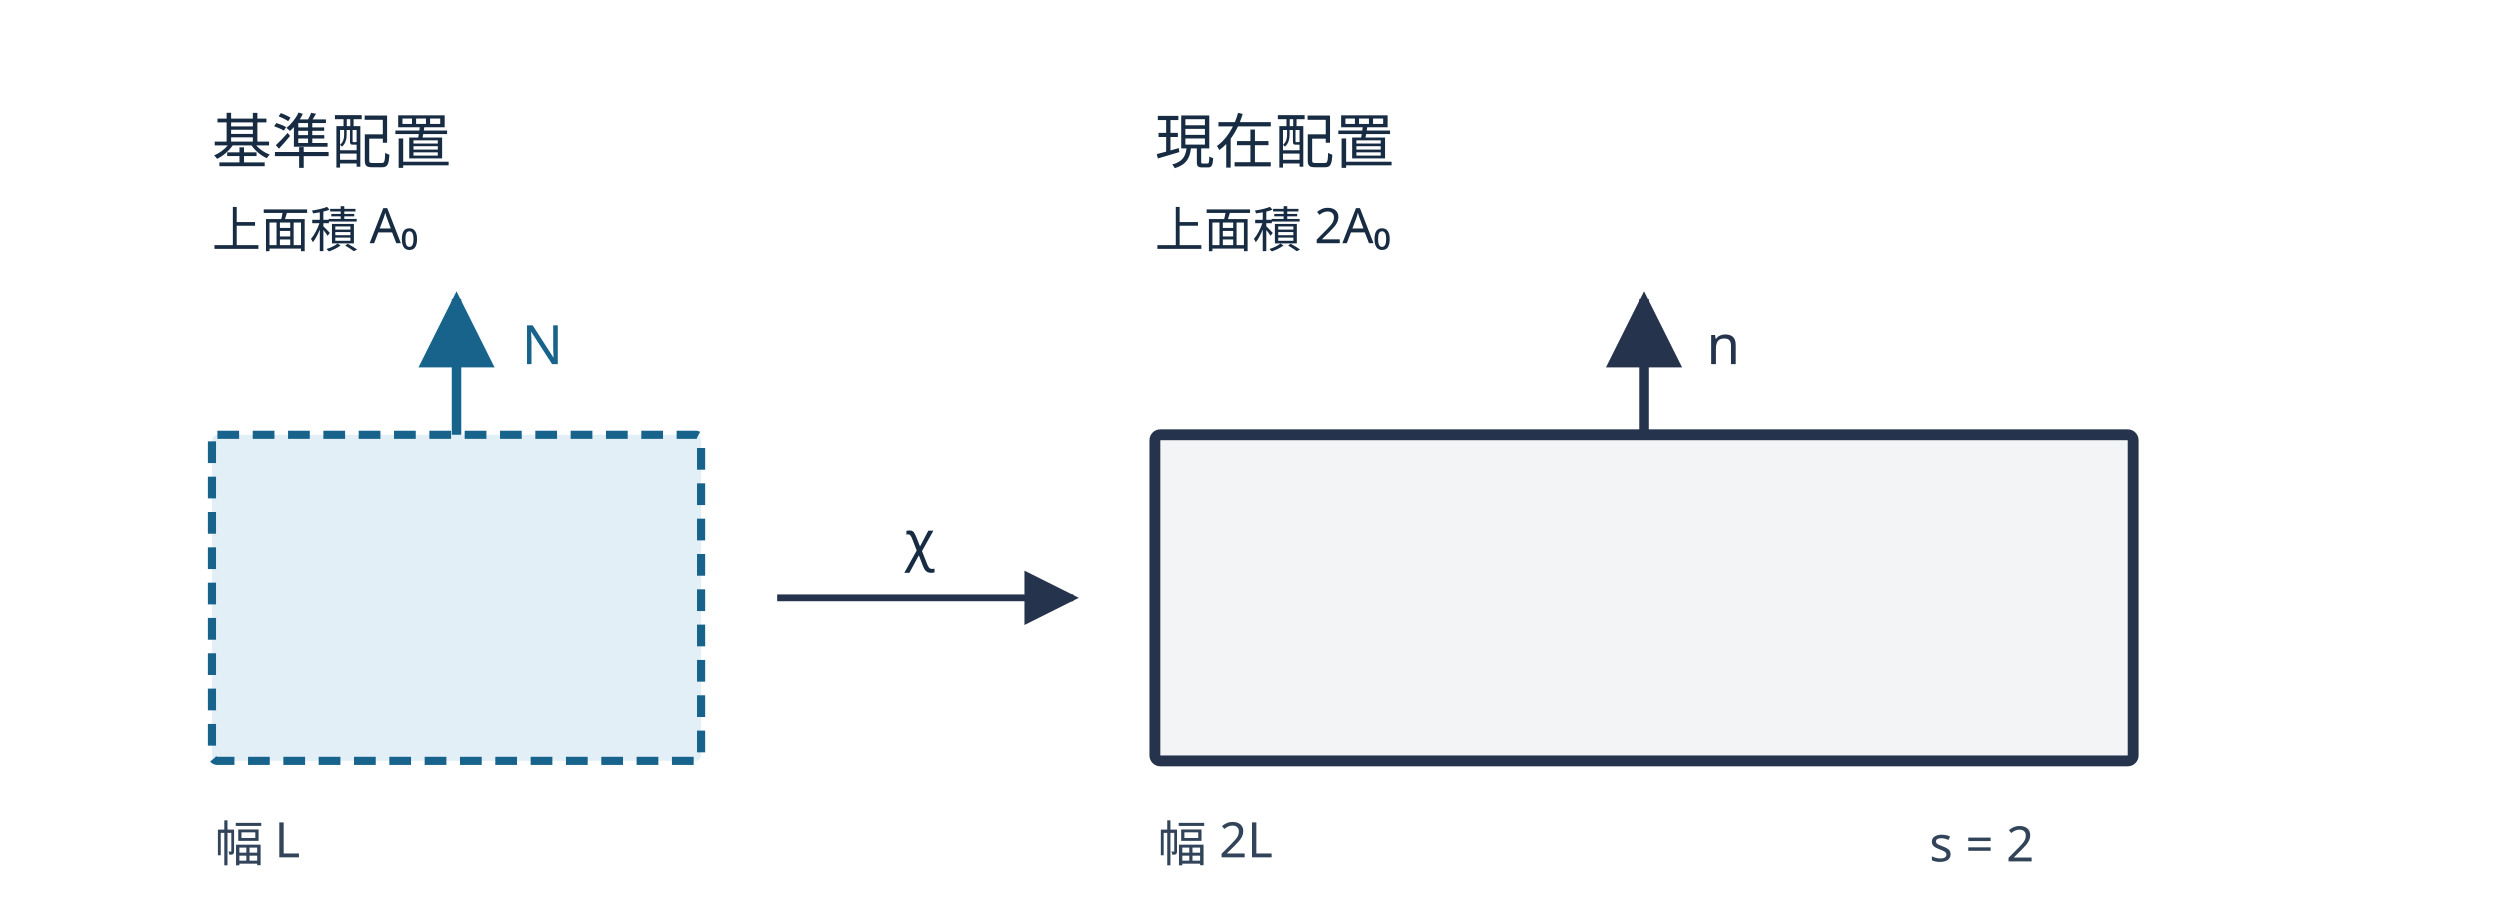
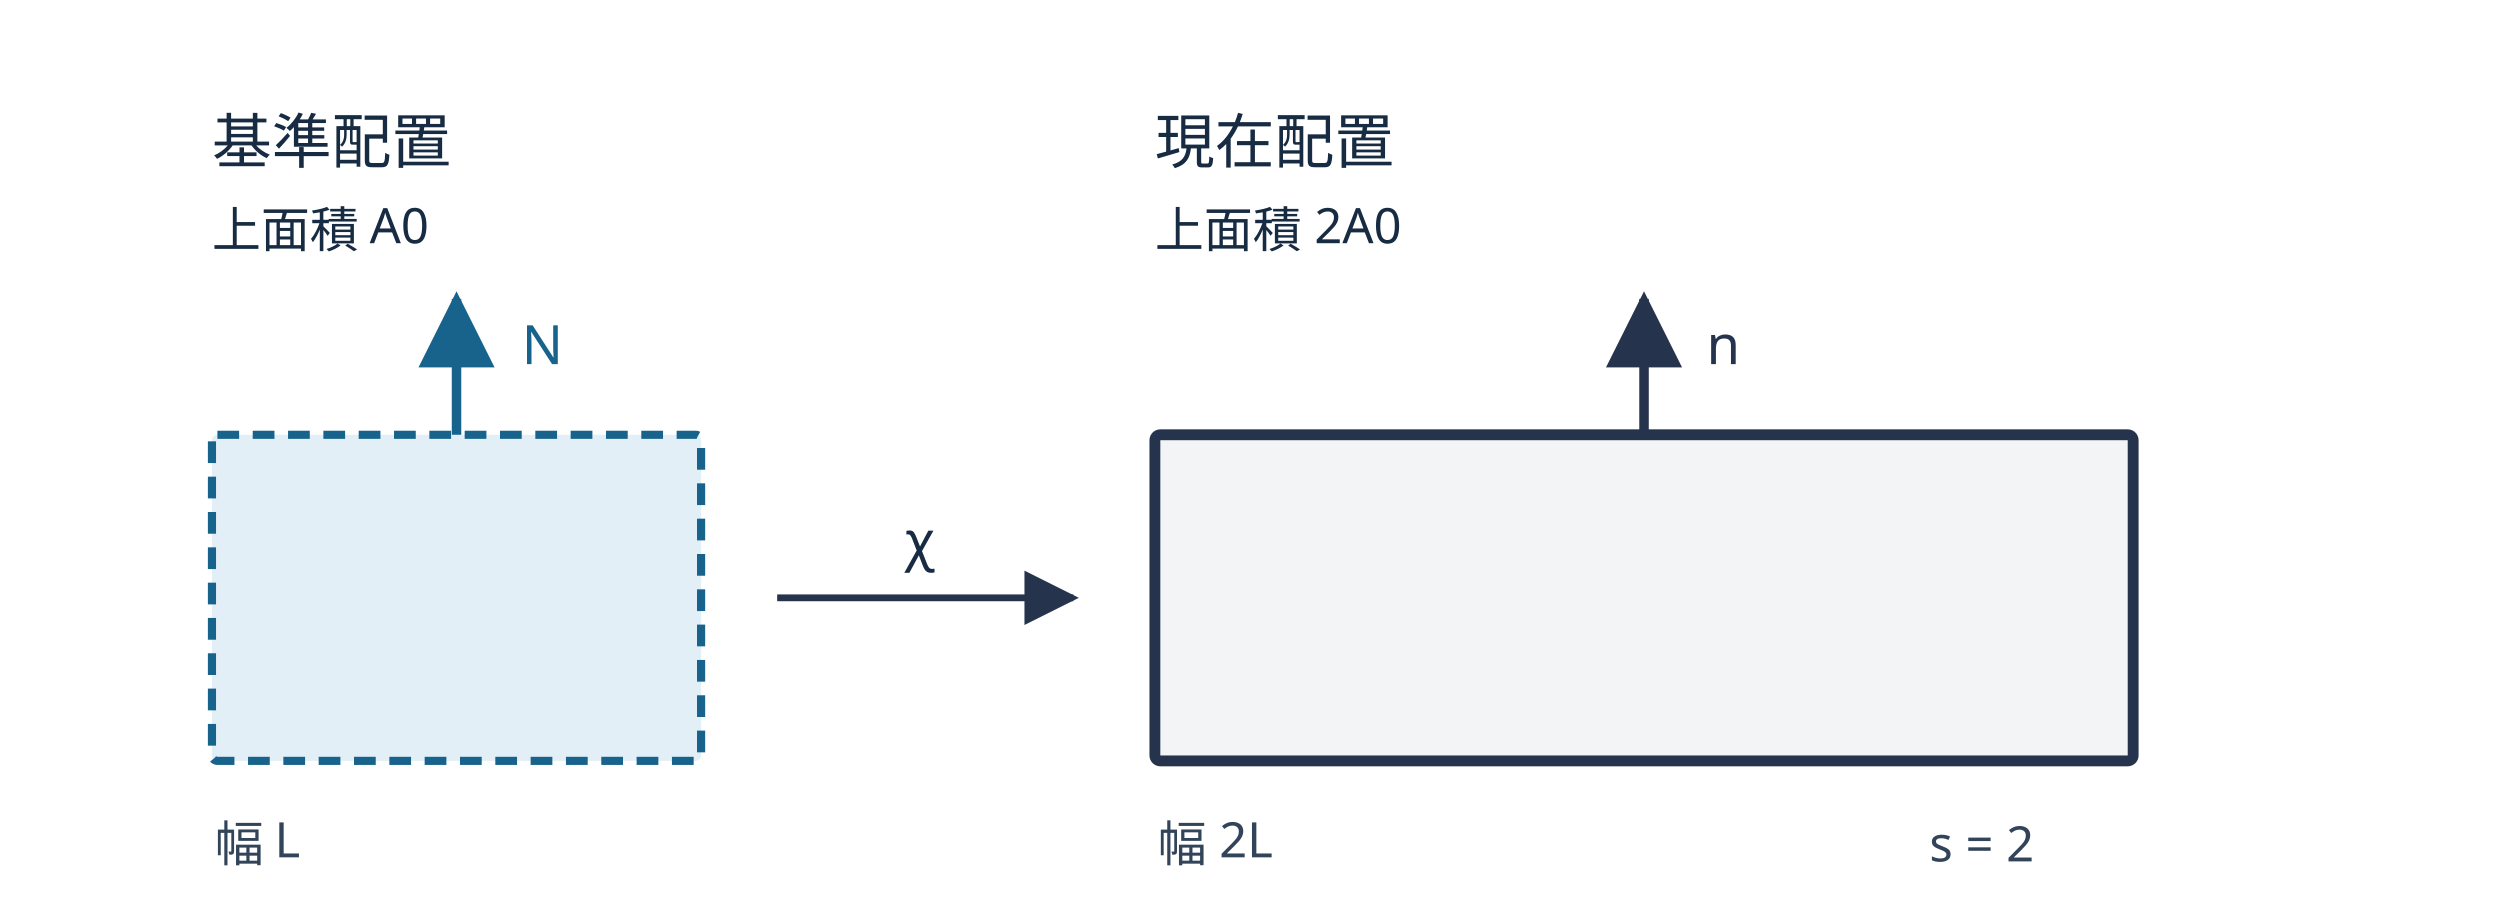
<svg xmlns="http://www.w3.org/2000/svg" viewBox="0 0 920 340" data-layout-lint="strict" role="img" aria-labelledby="ctm14-title ctm14-desc">
  <defs>
    <marker id="ctm14-arrow" viewBox="0 0 10 10" refX="9" refY="5" markerWidth="8" markerHeight="8" orient="auto-start-reverse">
      <path d="M 0 0 L 10 5 L 0 10 Z" fill="#25334d" />
    </marker>
    <marker id="ctm14-arrow-blue" viewBox="0 0 10 10" refX="9" refY="5" markerWidth="8" markerHeight="8" orient="auto-start-reverse">
      <path d="M 0 0 L 10 5 L 0 10 Z" fill="#17638c" />
    </marker>
  </defs>
  <g font-family="sans-serif" font-size="22" fill="#172b42">
    <text x="78" y="60">基準配置</text>
    <text x="425" y="60">現在配置</text>
-     <text x="78" y="91" font-size="18">上面積 A₀</text>
-     <text x="425" y="91" font-size="18">上面積 2A₀</text>
+     <text x="78" y="91" font-size="18">上面積 A0</text>
+     <text x="425" y="91" font-size="18">上面積 2A0</text>
  </g>
  <g data-series-group="configuration" data-series-label="reference">
    <rect x="78" y="160" width="180" height="120" rx="2" fill="#e2eff7" stroke="#17638c" stroke-width="3" stroke-dasharray="8 5" />
    <line x1="168" y1="160" x2="168" y2="110" stroke="#17638c" stroke-width="3.5" marker-end="url(#ctm14-arrow-blue)" />
    <text x="192" y="134" font-family="sans-serif" font-size="20" fill="#17638c">N</text>
  </g>
  <g data-series-group="configuration" data-series-label="deformed">
    <rect x="425" y="160" width="360" height="120" rx="2" fill="#f2f4f6" stroke="#25334d" stroke-width="4" />
    <line x1="605" y1="160" x2="605" y2="110" stroke="#25334d" stroke-width="3.5" marker-end="url(#ctm14-arrow)" />
    <text x="628" y="134" font-family="sans-serif" font-size="20" fill="#25334d">n</text>
  </g>
  <line x1="286" y1="220" x2="395" y2="220" stroke="#25334d" stroke-width="2.5" marker-end="url(#ctm14-arrow)" />
  <text x="333" y="206" font-family="sans-serif" font-size="20" fill="#172b42">χ</text>
  <g font-family="sans-serif" font-size="18" fill="#32445a">
    <text x="79" y="317">幅 L</text>
    <text x="426" y="317">幅 2L</text>
    <text x="710" y="317">s = 2</text>
  </g>
</svg>
